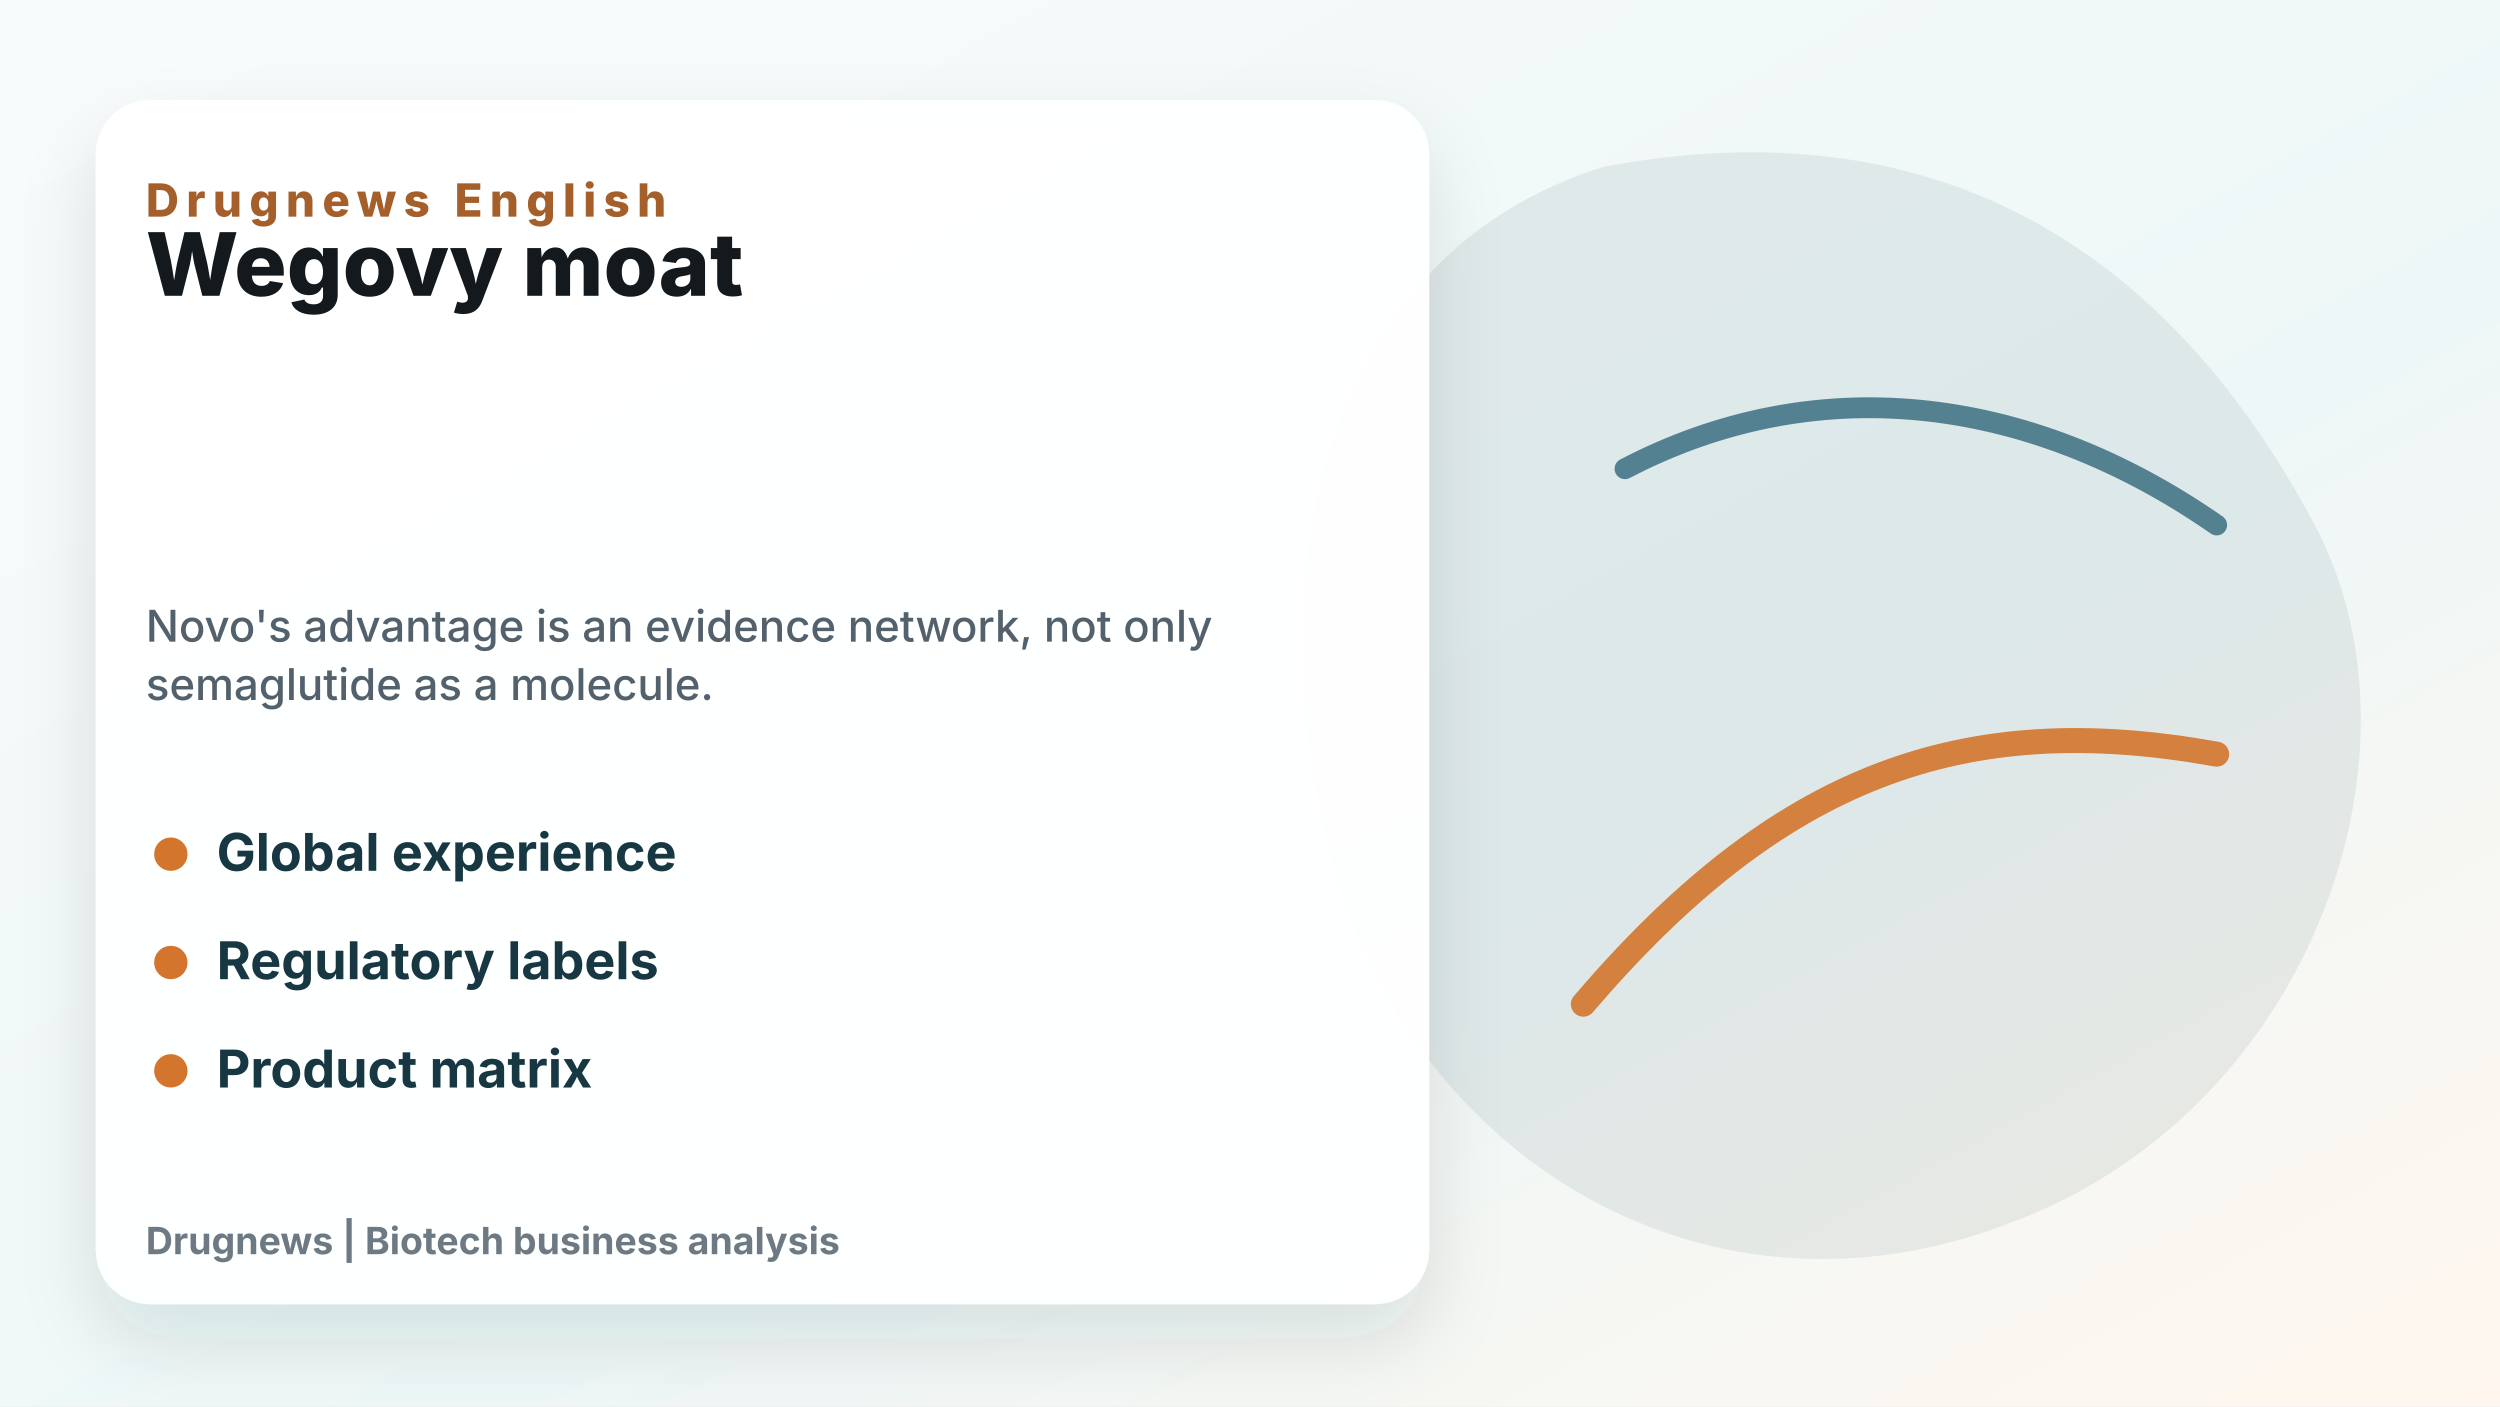
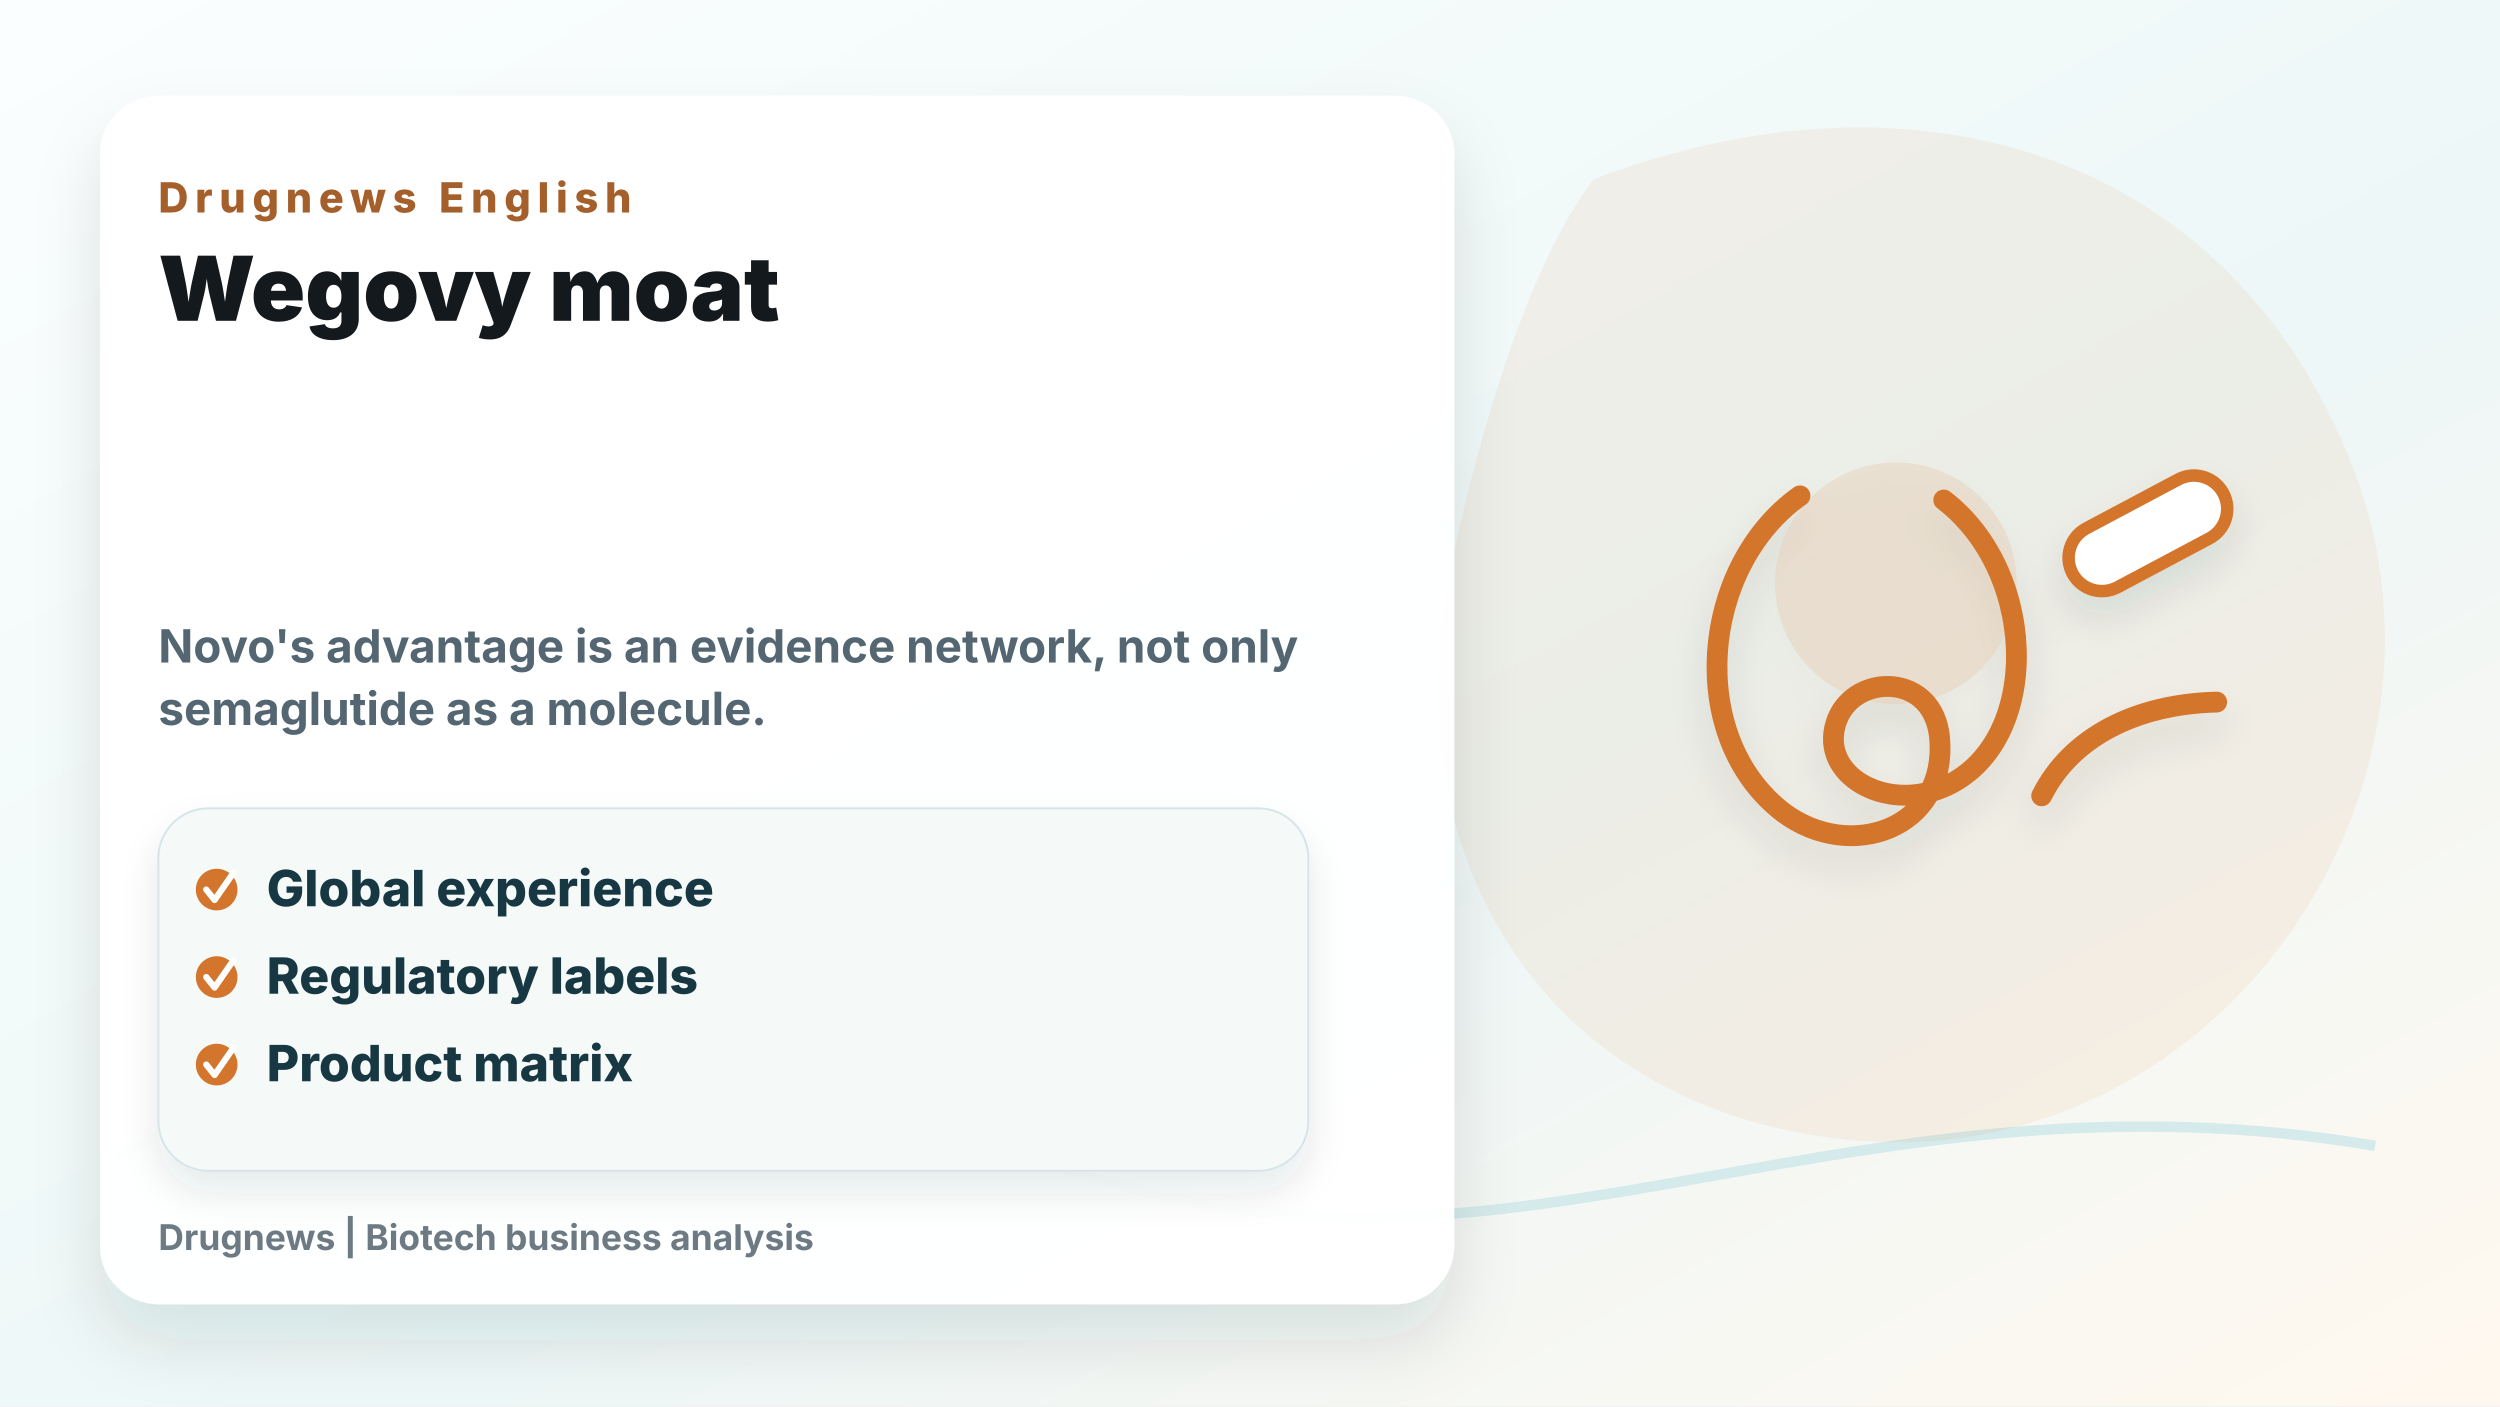
<svg xmlns="http://www.w3.org/2000/svg" width="1200" height="675" viewBox="0 0 1200 675" role="img" aria-label="Wegovy moat">
  <defs>
    <linearGradient id="bg" x1="0" y1="0" x2="1" y2="1">
-       <stop offset="0%" stop-color="#f8fbfb" />
-       <stop offset="60%" stop-color="#eef7f7" />
-       <stop offset="100%" stop-color="#fff7ef" />
+       <stop offset="0%" stop-color="#fbfefe" />
+       <stop offset="58%" stop-color="#edf7f7" />
+       <stop offset="100%" stop-color="#fff8ef" />
    </linearGradient>
    <filter id="shadow" x="-20%" y="-20%" width="140%" height="140%">
-       <feDropShadow dx="0" dy="18" stdDeviation="18" flood-color="#12313c" flood-opacity="0.12" />
+       <feDropShadow dx="0" dy="18" stdDeviation="16" flood-color="#12313c" flood-opacity="0.12" />
+     </filter>
+     <filter id="soft" x="-20%" y="-20%" width="140%" height="140%">
+       <feDropShadow dx="0" dy="10" stdDeviation="9" flood-color="#12313c" flood-opacity="0.10" />
    </filter>
  </defs>
  <style>
-     .label{font:800 22px Inter,Arial,sans-serif;letter-spacing:.16em;text-transform:uppercase;fill:#a45f2b}
-     .title{font:800 42px Inter,Arial,sans-serif;fill:#14191d}
-     .subtitle{font:500 21px Inter,Arial,sans-serif;fill:#52616b}
-     .point{font:750 25px Inter,Arial,sans-serif;fill:#173843}
-     .small{font:700 18px Inter,Arial,sans-serif;fill:#6d7a83}
+     .label{font:800 20px Inter,Arial,sans-serif;letter-spacing:.16em;text-transform:uppercase;fill:#a45f2b}
+     .title{font:850 43px Inter,Arial,sans-serif;fill:#14191d}
+     .subtitle{font:650 22px Inter,Arial,sans-serif;fill:#536671}
+     .point{font:800 24px Inter,Arial,sans-serif;fill:#173843}
+     .small{font:750 17px Inter,Arial,sans-serif;fill:#6d7a83}
  </style>
  <rect width="1200" height="675" fill="url(#bg)" />
-   <path d="M770 80 C930 50 1040 120 1110 250 C1170 360 1110 530 970 585 C820 646 678 555 640 416 C602 276 634 122 770 80Z" fill="#12313c" opacity="0.08" />
-   <path d="M760 482 C854 372 942 340 1064 362" fill="none" stroke="#d3752c" stroke-width="12" stroke-linecap="round" opacity=".9" />
-   <path d="M780 225 C870 178 972 188 1064 252" fill="none" stroke="#265f73" stroke-width="10" stroke-linecap="round" opacity=".75" />
+   <path d="M55 555 C237 464 382 524 535 568 C734 626 891 508 1140 550" fill="none" stroke="#cfe7ea" stroke-width="5" opacity=".85" />
+   <path d="M765 86 C918 28 1065 72 1126 216 C1195 376 1064 566 886 547 C736 531 667 405 697 269 C716 181 741 117 765 86Z" fill="#d3752c" opacity=".08" />
  <g filter="url(#shadow)">
-     <rect x="46" y="48" width="640" height="578" rx="26" fill="#fff" opacity=".95" />
+     <rect x="48" y="46" width="650" height="580" rx="28" fill="#fff" opacity=".96" />
  </g>
-   <text x="70" y="104" class="label">Drugnews English</text>
-   <text x="70" y="142" class="title">Wegovy moat</text>
-   <text x="70" y="308" class="subtitle">Novo's advantage is an evidence network, not only</text>
-   <text x="70" y="336" class="subtitle">semaglutide as a molecule.</text>
-   <g>
-     <circle cx="82" cy="410" r="8" fill="#d3752c" />
-     <text x="104" y="418" class="point">Global experience</text>
+   <text x="76" y="102" class="label">Drugnews English</text>
+   <text x="76" y="154" class="title" text-anchor="start">Wegovy moat</text>
+   <text x="76" y="318" class="subtitle" text-anchor="start">Novo's advantage is an evidence network, not only</text>
+   <text x="76" y="348" class="subtitle" text-anchor="start">semaglutide as a molecule.</text>
+   <g filter="url(#soft)">
+     <rect x="76" y="388" width="552" height="174" rx="24" fill="#f5faf9" stroke="#d8e5e8" />
  </g>
  <g>
-     <circle cx="82" cy="462" r="8" fill="#d3752c" />
-     <text x="104" y="470" class="point">Regulatory labels</text>
+     <circle cx="104" cy="427" r="10" fill="#d3752c" />
+     <path d="M99 427 l4 5 l9 -13" fill="none" stroke="#fff" stroke-width="3" stroke-linecap="round" stroke-linejoin="round" />
+     <text x="128" y="435" class="point">Global experience</text>
  </g>
  <g>
-     <circle cx="82" cy="514" r="8" fill="#d3752c" />
-     <text x="104" y="522" class="point">Product matrix</text>
+     <circle cx="104" cy="469" r="10" fill="#d3752c" />
+     <path d="M99 469 l4 5 l9 -13" fill="none" stroke="#fff" stroke-width="3" stroke-linecap="round" stroke-linejoin="round" />
+     <text x="128" y="477" class="point">Regulatory labels</text>
  </g>
-   <text x="70" y="602" class="small">Drugnews | Biotech business analysis</text>
+   <g>
+     <circle cx="104" cy="511" r="10" fill="#d3752c" />
+     <path d="M99 511 l4 5 l9 -13" fill="none" stroke="#fff" stroke-width="3" stroke-linecap="round" stroke-linejoin="round" />
+     <text x="128" y="519" class="point">Product matrix</text>
+   </g>
+   <text x="76" y="600" class="small">Drugnews | Biotech business analysis</text>
+   <g filter="url(#soft)">
+     <g transform="translate(770 184) scale(1)">
+       <path d="M94 54 c-48 34-55 116-8 152 c32 24 79 8 75-36 c-3-31-40-31-49-9 c-10 25 20 44 48 34 c50-18 50-103 3-139" fill="none" stroke="#d3752c" stroke-width="10" stroke-linecap="round" />
+       <circle cx="140" cy="96" r="58" fill="#d3752c" opacity=".12" />
+       <path d="M210 198 c14-28 45-44 84-45" stroke="#d3752c" stroke-width="10" stroke-linecap="round" fill="none" />
+       <rect x="220" y="56" width="82" height="32" rx="16" fill="#fff" stroke="#d3752c" stroke-width="6" transform="rotate(-28 261 72)" />
+     </g>
+   </g>
</svg>
